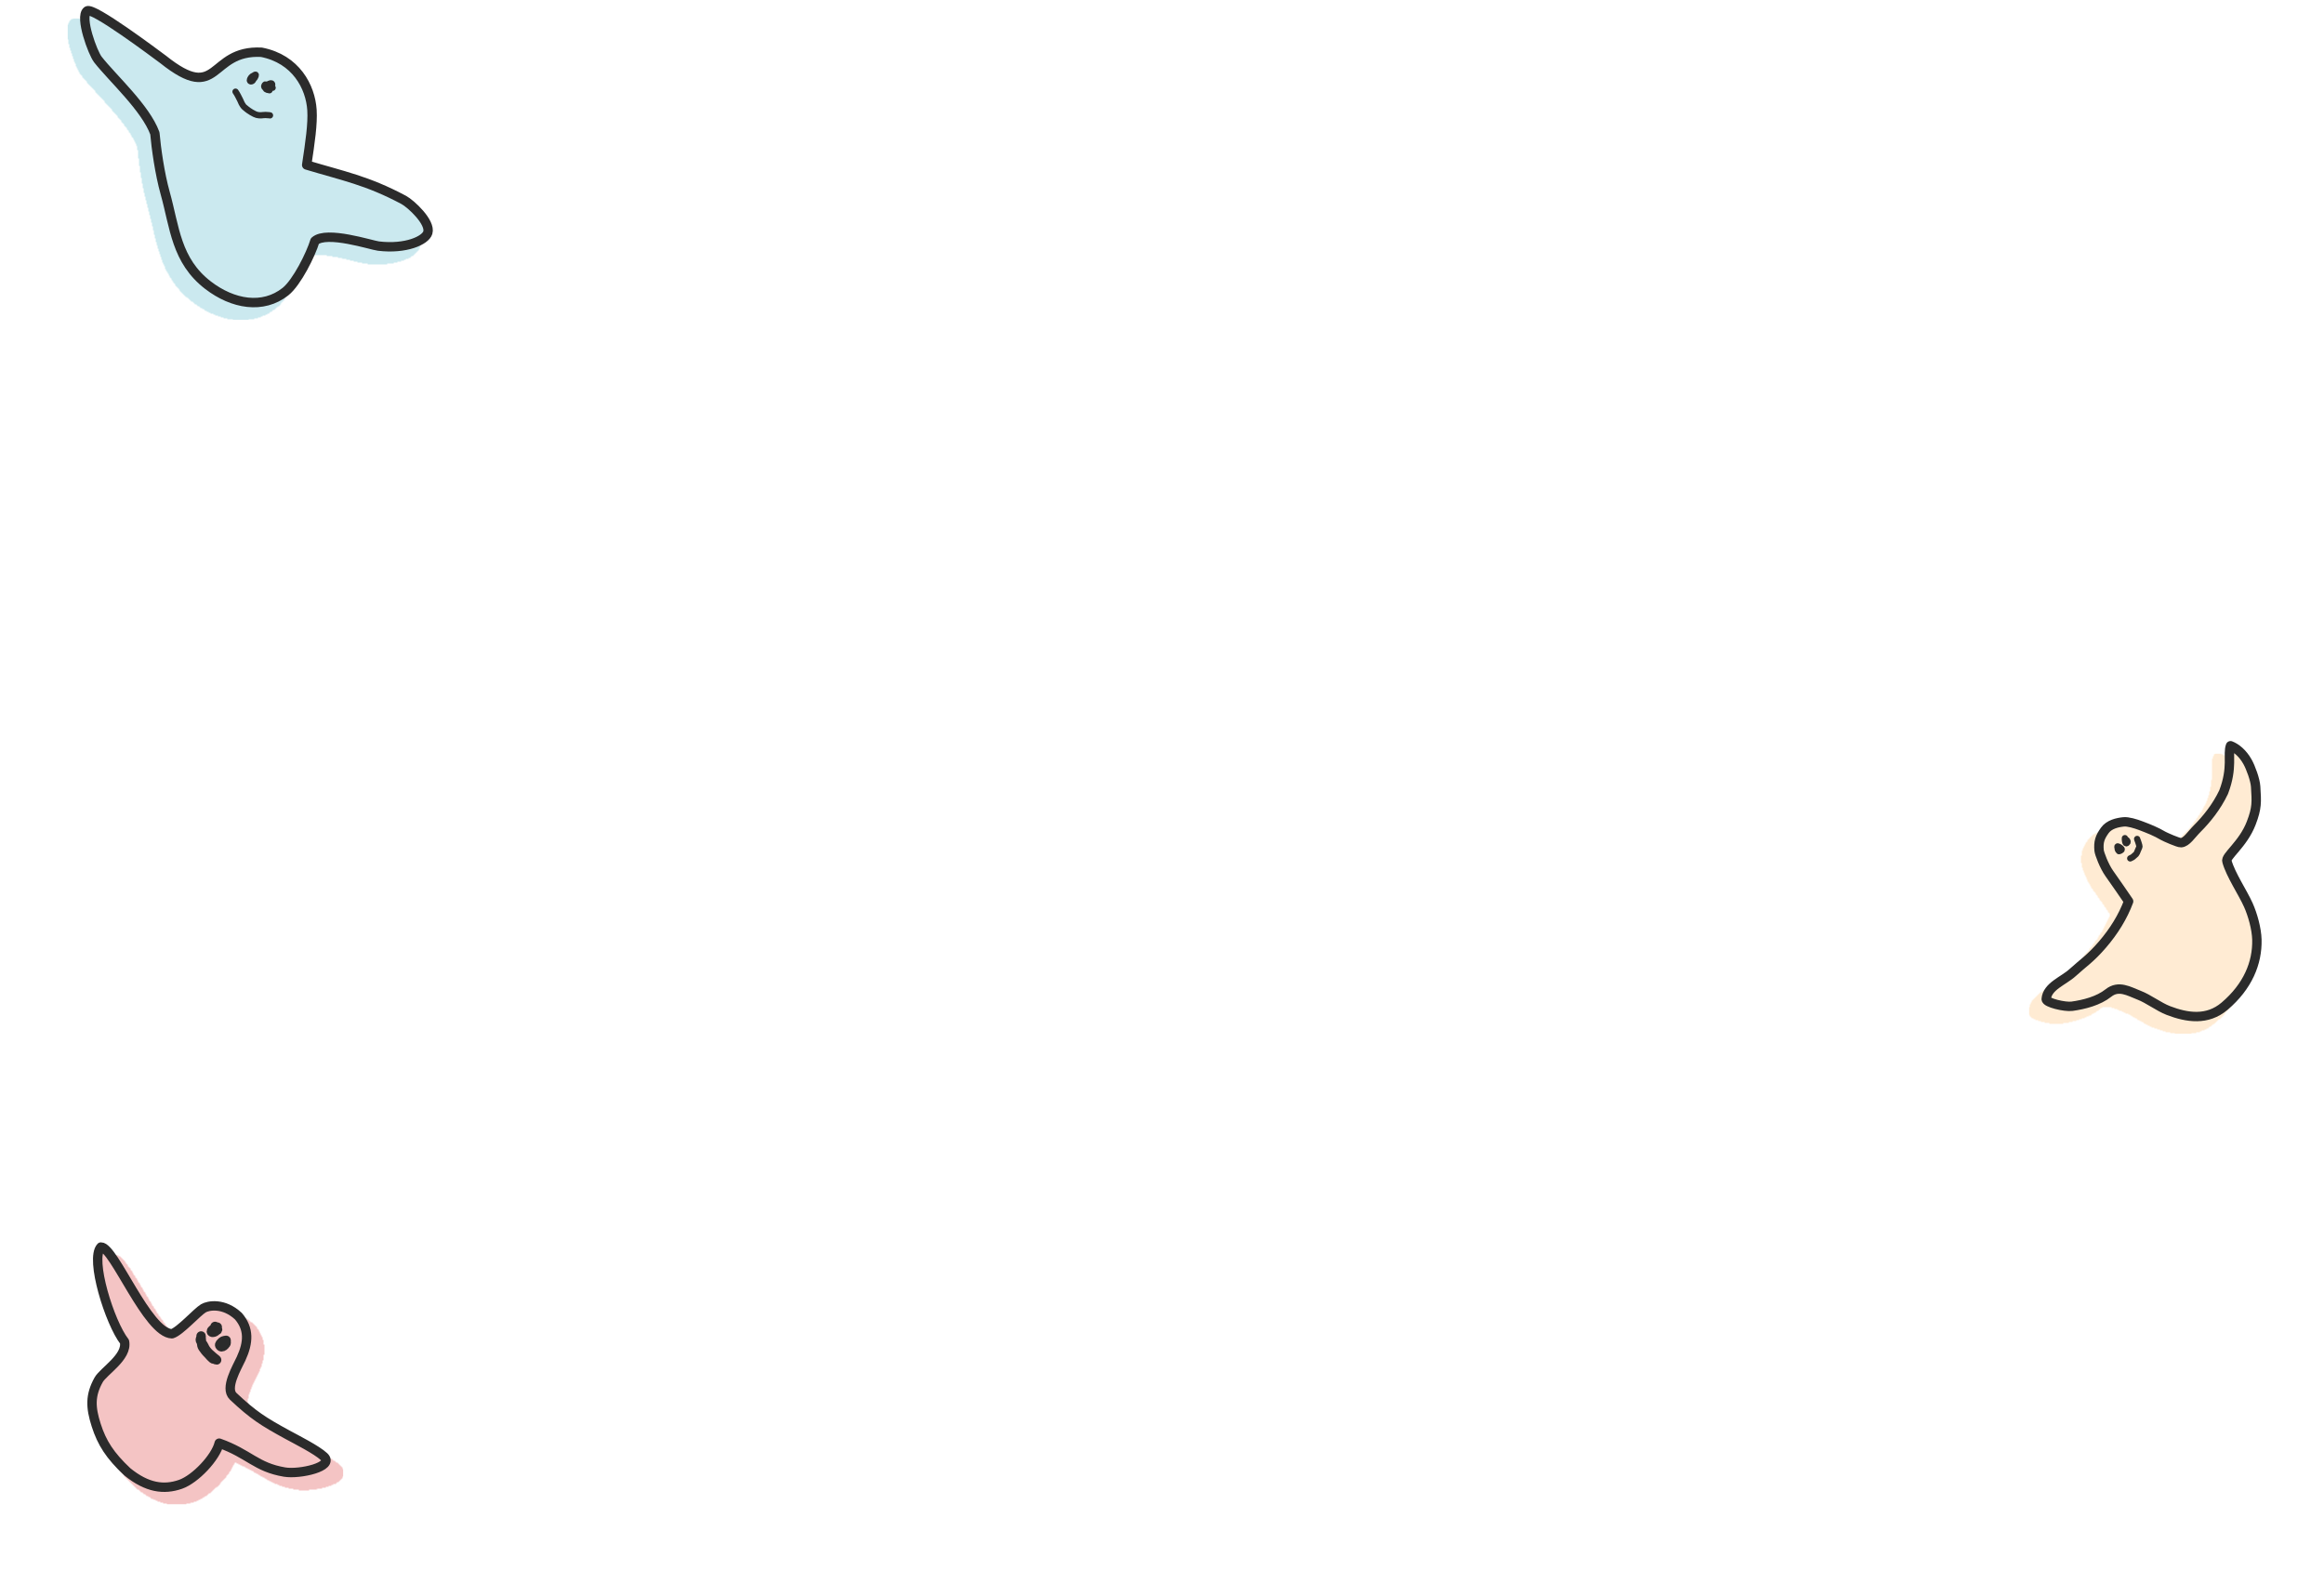
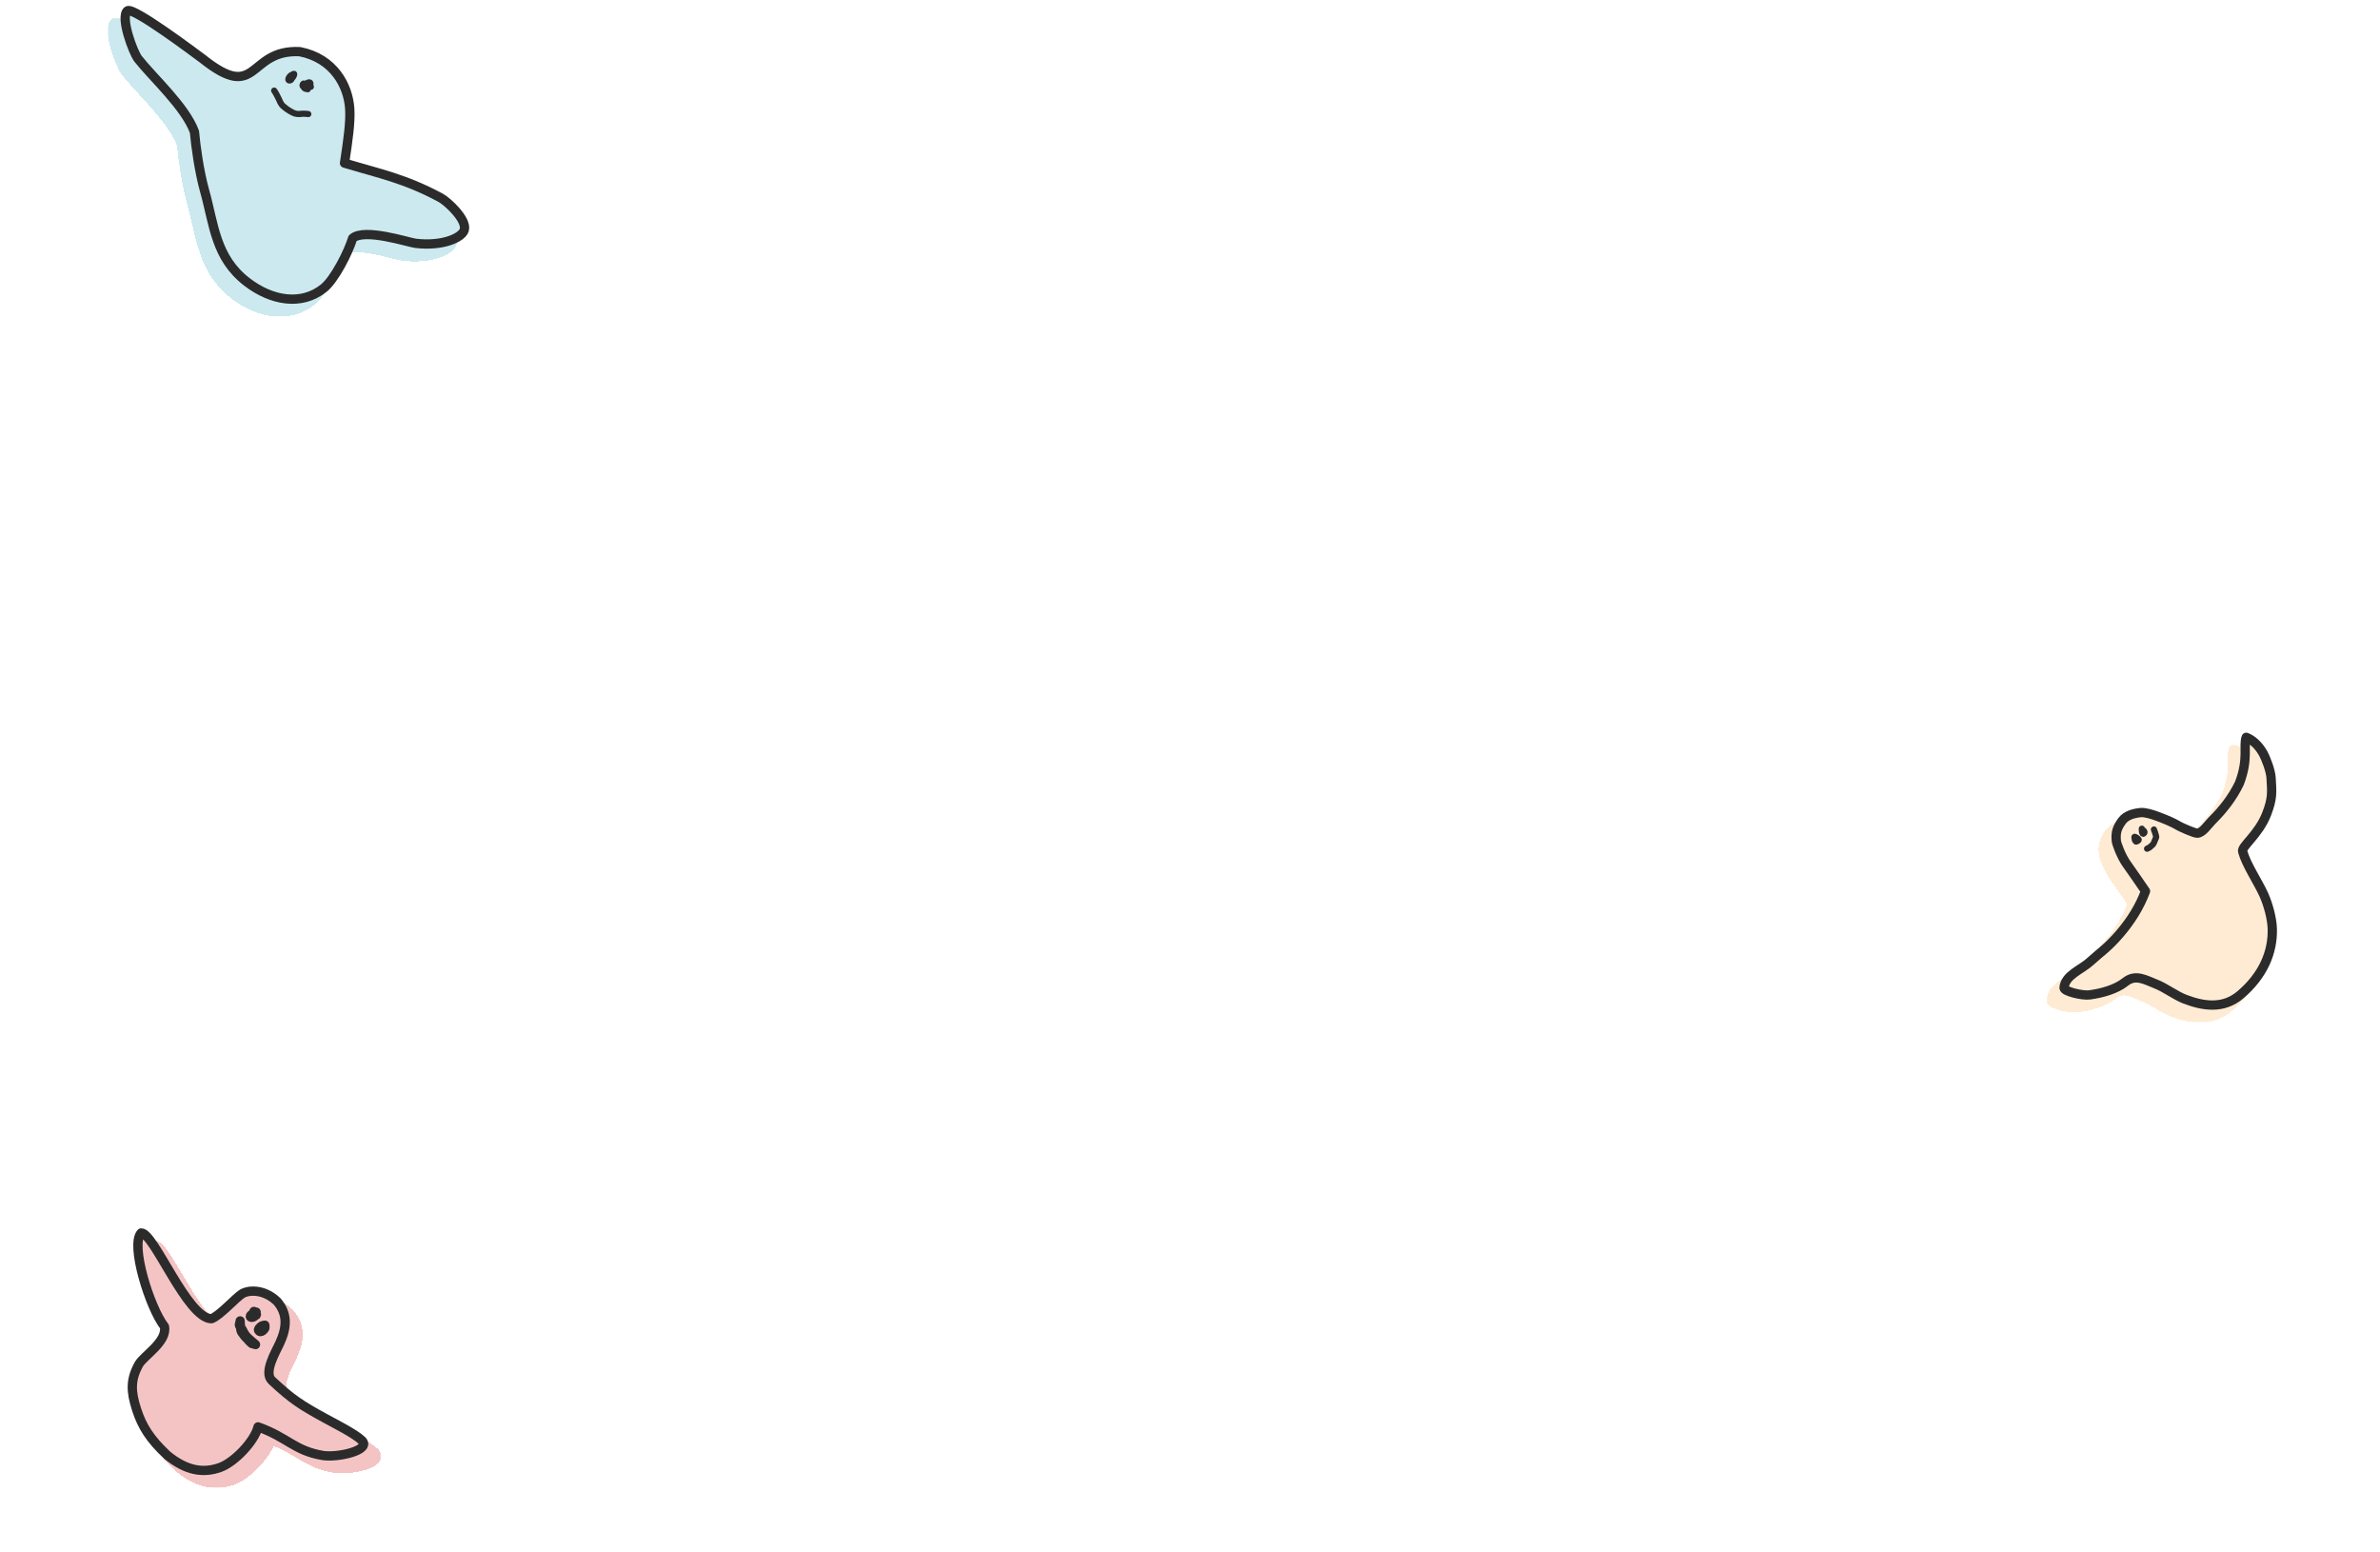
- <svg xmlns="http://www.w3.org/2000/svg" width="742" height="501" viewBox="0 0 742 501" fill="none">
+ <svg xmlns="http://www.w3.org/2000/svg" width="692" height="451" viewBox="0 0 742 501" fill="none">
  <g filter="url(#filter0_d)">
    <path d="M97.963 52.382L97.918 52.678C109.569 56.193 117.222 57.599 128.898 63.833C131.188 65.056 137.589 70.975 136.589 74.289C135.839 76.774 129.554 79.632 120.835 78.573C118.573 78.299 104.267 73.574 100.531 76.966C99.253 81.204 94.78 90.23 91.14 93.113C83.944 98.813 74.341 97.14 66.445 91.084C56.179 83.211 55.783 72.502 52.733 61.639C50.991 55.432 49.856 47.213 49.449 42.571C46.478 34.444 35.926 24.97 31.253 19.004C29.607 16.903 25.39 5.485 27.797 3.5C29.546 2.056 49.584 17.137 52.056 18.954C70.267 33.488 66.487 15.818 83.472 16.684C94.496 18.846 99.118 27.732 99.604 35.109C99.895 39.526 98.98 45.615 97.963 52.382Z" fill="#CBE9EF" stroke="#2B2B2B" stroke-width="3" stroke-linecap="round" stroke-linejoin="round" />
    <path d="M79.944 25.095C80.182 24.62 80.572 24.264 81.065 24.117C81.224 23.977 81.386 23.849 81.537 23.84C81.891 23.818 81.471 24.611 81.387 24.739C81.233 24.973 81.101 25.157 80.933 25.259C80.867 25.613 80.486 26.052 80.118 25.996C79.601 25.917 79.782 25.419 79.944 25.095Z" fill="#CBE9EF" />
    <path d="M81.388 24.054C80.743 24.119 80.232 24.52 79.944 25.095C79.782 25.419 79.601 25.917 80.118 25.996C80.751 26.092 81.419 24.729 80.469 24.842C80.292 24.863 80.015 25.215 80.276 25.294C80.859 25.47 81.081 25.205 81.387 24.739C81.471 24.611 81.891 23.818 81.537 23.84C81.251 23.858 80.92 24.305 80.653 24.449" stroke="#2B2B2B" stroke-width="2" stroke-linecap="round" stroke-linejoin="round" />
    <path d="M84.683 26.981C84.85 26.949 85.104 27.065 85.313 27.172C85.507 26.978 85.762 26.864 86.069 26.699C86.53 26.452 87.053 26.616 86.872 27.216C86.808 27.427 86.727 27.647 86.611 27.838C86.456 28.092 86.238 28.294 85.913 28.349C85.681 28.39 85.237 28.304 84.879 28.142C84.636 28.032 84.432 27.887 84.364 27.722C84.297 27.562 84.488 27.019 84.683 26.981Z" fill="#CBE9EF" />
    <path d="M87.04 28.02C86.525 27.84 86.065 27.526 85.568 27.302C85.367 27.211 84.929 26.933 84.683 26.981C84.488 27.019 84.297 27.562 84.364 27.722C84.532 28.128 85.522 28.417 85.913 28.349C86.482 28.252 86.724 27.707 86.872 27.216C87.053 26.616 86.53 26.452 86.069 26.699C85.56 26.973 85.193 27.105 85.014 27.698C84.864 28.196 84.68 28.472 85.275 28.651C85.536 28.73 85.795 28.74 86.047 28.816" stroke="#2B2B2B" stroke-width="2" stroke-linecap="round" stroke-linejoin="round" />
    <path d="M75.199 29.268C75.785 30.081 76.199 31.014 76.665 31.902C76.853 32.262 76.994 32.645 77.167 33.012C77.324 33.347 77.569 33.627 77.761 33.941C77.895 34.159 78.143 34.289 78.328 34.459C78.651 34.755 78.998 35.003 79.349 35.261C79.951 35.705 80.626 36.072 81.288 36.413C82.163 36.865 83.153 36.882 84.105 36.75C84.52 36.692 85.08 36.716 85.501 36.764C85.736 36.791 85.977 36.767 86.203 36.835" stroke="#2B2B2B" stroke-width="2" stroke-linecap="round" stroke-linejoin="round" />
  </g>
  <g filter="url(#filter1_d)">
    <path d="M673.465 278.913C675.157 281.301 678.705 286.414 679.621 287.795C677.766 292.753 674.948 297.305 671.299 301.556C667.369 306.134 665.127 307.448 661.778 310.51C658.765 313.266 653.67 314.876 653.306 318.997C653.203 320.163 659.259 321.61 661.554 321.292C665.409 320.757 669.997 319.591 673.177 317.057C676.453 314.447 679.783 316.548 682.91 317.748C685.99 318.929 689.247 321.483 692.327 322.664C698.281 324.949 704.748 325.946 710.246 321.279C717.646 314.998 720.753 307.488 720.572 300.028C720.487 296.518 719.207 292.025 717.853 288.987C716.066 284.976 712.206 279.322 711.022 275.064C710.322 273.491 716.146 269.64 718.763 262.819C720.655 257.888 720.477 256.086 720.181 251.191C720.047 248.966 718.612 245.083 717.581 243.238C716.034 240.471 713.93 238.795 712.156 238.114C711.139 240.767 713.007 244.961 709.955 252.919C707.686 257.7 704.426 261.665 701.601 264.494C699.483 266.616 698.165 268.92 696.367 269.073C695.534 269.144 691.172 267.18 690.683 266.892C688.231 265.451 686.09 264.63 683.651 263.694C681.756 262.967 679.41 262.284 678.055 262.416C675.966 262.62 673.394 263.236 672.029 265.124C670.441 267.32 669.926 268.816 670.195 271.573C670.287 272.509 671.773 276.525 673.465 278.913Z" fill="#FFEBD3" stroke="#2B2B2B" stroke-width="3" stroke-linecap="round" stroke-linejoin="round" />
    <path d="M676.345 271.556C676.159 271.28 676.088 270.928 676.07 270.597C676.012 270.405 675.978 270.174 676.23 270.271C676.576 270.403 676.836 270.553 677.114 270.792C677.259 270.915 677.551 271.174 677.364 271.358C677.159 271.56 676.988 271.638 676.718 271.727C676.468 271.81 676.498 271.785 676.345 271.556Z" fill="#FFEBD3" />
    <path d="M676.067 270.547C676.081 270.892 676.15 271.266 676.345 271.556C676.498 271.785 676.468 271.81 676.718 271.727C676.988 271.638 677.159 271.56 677.364 271.358C677.551 271.174 677.259 270.915 677.114 270.792C676.836 270.553 676.576 270.403 676.23 270.271C675.891 270.14 676.07 270.604 676.127 270.767C676.192 270.953 676.272 271.133 676.463 271.206C676.65 271.278 676.66 271.061 676.718 270.909" stroke="#2B2B2B" stroke-width="2" stroke-linecap="round" stroke-linejoin="round" />
    <path d="M678.432 267.617C678.381 267.891 678.472 269.618 679.037 269.203C679.429 268.915 679.362 268.521 679.004 268.219C678.892 268.124 678.756 268.071 678.614 268.026C678.421 267.964 678.661 268.406 678.679 268.445C678.802 268.721 679.016 268.994 678.974 268.559" stroke="#2B2B2B" stroke-width="2" stroke-linecap="round" stroke-linejoin="round" />
    <path d="M680.129 274.08C680.59 273.875 681.02 273.662 681.365 273.285C681.546 273.086 681.81 272.947 681.982 272.747C682.222 272.468 682.362 272.081 682.492 271.742C682.646 271.341 682.849 270.959 683.004 270.556C683.095 270.32 683.11 270.21 683.031 269.971C682.946 269.714 682.891 269.424 682.798 269.18C682.706 268.937 682.653 268.671 682.548 268.435C682.479 268.279 682.355 268.03 682.34 267.875" stroke="#2B2B2B" stroke-width="2" stroke-linecap="round" stroke-linejoin="round" />
  </g>
  <g filter="url(#filter2_d)">
    <path d="M54.906 425.869C57.475 425.089 62.865 418.977 64.943 417.737C66.501 416.807 71.47 415.888 76.134 420.27C79.551 424.28 79.401 428.554 76.967 433.826C75.656 436.663 71.699 443.246 74.459 445.84C80.879 451.873 83.978 453.83 91.713 458.062C94.54 459.609 101.119 462.91 103.456 465.105C106.847 468.293 95.718 470.842 90.85 470.024C81.724 468.492 79.557 464.202 69.985 460.795C68.892 465.356 62.385 472.281 57.634 473.937C52.35 475.781 46.969 475.092 40.636 469.938C35.124 464.759 32.53 460.724 30.706 455.019C28.909 449.396 28.724 445.546 31.492 440.589C33.033 437.831 40.732 433.306 39.757 428.397C35.042 422.37 28.647 401.99 32.232 398.175C36.344 398.047 47.081 425.7 54.906 425.869Z" fill="#F4C4C4" stroke="#2B2B2B" stroke-width="3" stroke-linecap="round" stroke-linejoin="round" />
    <path d="M68.779 423.976C68.857 423.94 68.933 423.907 69.003 423.877C69.044 423.929 69.081 423.98 69.113 424.031C69.526 424.2 69.696 424.699 69.056 424.903C69.055 424.904 69.054 424.904 69.053 424.904C68.94 425.026 68.775 425.148 68.548 425.27C68.302 425.402 67.495 425.616 67.478 425.069C67.471 424.861 68.02 424.438 68.161 424.289C68.359 424.078 68.578 423.987 68.779 423.976Z" fill="#F4C4C4" />
    <path d="M69.37 423.725C69.301 423.758 67.763 424.33 67.951 424.646C68.224 425.102 68.627 425.04 69.056 424.903C70.109 424.567 68.967 423.431 68.161 424.289C68.02 424.438 67.471 424.861 67.478 425.069C67.495 425.616 68.302 425.402 68.548 425.27C69.595 424.705 69.341 424.151 68.662 423.514" stroke="#2B2B2B" stroke-width="3" stroke-linecap="round" stroke-linejoin="round" />
    <path d="M70.379 429.885C70.006 429.534 70.081 429.284 70.338 428.974C70.361 428.921 70.409 428.865 70.489 428.804C70.501 428.795 70.513 428.786 70.527 428.777C70.76 428.619 71.851 427.893 72.075 428.08C72.266 428.24 72.287 428.495 72.201 428.769C72.201 428.772 72.201 428.774 72.201 428.777C72.207 428.975 72.127 429.094 72.008 429.17C71.616 429.787 70.836 430.314 70.379 429.885Z" fill="#F4C4C4" />
    <path d="M72.188 427.96C71.258 428.104 71.134 428.118 70.52 428.771C70.131 429.185 69.928 429.461 70.379 429.885C71.137 430.597 72.786 428.674 72.075 428.08C71.851 427.893 70.76 428.619 70.527 428.777C69.892 429.21 70.911 429.47 71.272 429.364C71.593 429.27 72.218 429.317 72.201 428.777C72.175 427.942 71.332 428.389 71.043 428.696" stroke="#2B2B2B" stroke-width="3" stroke-linecap="round" stroke-linejoin="round" />
    <path d="M64.731 430.229C64.453 429.82 64.368 429.228 64.326 428.638C64.601 429.029 64.939 429.383 65.114 429.809C65.895 431.71 67.628 432.885 69.109 434.13C69.426 434.396 68.676 434.018 68.287 433.987C67.764 433.945 66.724 432.568 66.37 432.236C65.765 431.667 65.17 430.874 64.731 430.229Z" fill="#F4C4C4" />
    <path d="M64.224 427.273C64.362 428.108 64.22 429.478 64.731 430.229C65.17 430.874 65.765 431.667 66.37 432.236C66.724 432.568 67.764 433.945 68.287 433.987C68.676 434.018 69.426 434.396 69.109 434.13C67.628 432.885 65.895 431.71 65.114 429.809C64.851 429.169 64.221 428.69 63.987 428.007C63.822 427.525 64.352 426.979 64.202 426.573" stroke="#2B2B2B" stroke-width="3" stroke-linecap="round" stroke-linejoin="round" />
  </g>
  <defs>
    <filter id="filter0_d" x="21.571" y="1.902" width="116.623" height="100.216" filterUnits="userSpaceOnUse" color-interpolation-filters="sRGB">
      <feFlood flood-opacity="0" result="BackgroundImageFix" />
      <feColorMatrix in="SourceAlpha" type="matrix" values="0 0 0 0 0 0 0 0 0 0 0 0 0 0 0 0 0 0 127 0" />
      <feOffset dx="-4" dy="4" />
      <feColorMatrix type="matrix" values="0 0 0 0 0.796 0 0 0 0 0.914 0 0 0 0 0.937 0 0 0 1 0" />
      <feBlend mode="normal" in2="BackgroundImageFix" result="effect1_dropShadow" />
      <feBlend mode="normal" in="SourceGraphic" in2="effect1_dropShadow" result="shape" />
    </filter>
    <filter id="filter1_d" x="647.804" y="236.614" width="74.275" height="93.466" filterUnits="userSpaceOnUse" color-interpolation-filters="sRGB">
      <feFlood flood-opacity="0" result="BackgroundImageFix" />
      <feColorMatrix in="SourceAlpha" type="matrix" values="0 0 0 0 0 0 0 0 0 0 0 0 0 0 0 0 0 0 127 0" />
      <feOffset dx="-4" dy="4" />
      <feColorMatrix type="matrix" values="0 0 0 0 1 0 0 0 0 0.922 0 0 0 0 0.827 0 0 0 1 0" />
      <feBlend mode="normal" in2="BackgroundImageFix" result="effect1_dropShadow" />
      <feBlend mode="normal" in="SourceGraphic" in2="effect1_dropShadow" result="shape" />
    </filter>
    <filter id="filter2_d" x="27.88" y="396.674" width="81.708" height="83.692" filterUnits="userSpaceOnUse" color-interpolation-filters="sRGB">
      <feFlood flood-opacity="0" result="BackgroundImageFix" />
      <feColorMatrix in="SourceAlpha" type="matrix" values="0 0 0 0 0 0 0 0 0 0 0 0 0 0 0 0 0 0 127 0" />
      <feOffset dx="4" dy="4" />
      <feColorMatrix type="matrix" values="0 0 0 0 0.958 0 0 0 0 0.767 0 0 0 0 0.767 0 0 0 1 0" />
      <feBlend mode="normal" in2="BackgroundImageFix" result="effect1_dropShadow" />
      <feBlend mode="normal" in="SourceGraphic" in2="effect1_dropShadow" result="shape" />
    </filter>
  </defs>
</svg>
